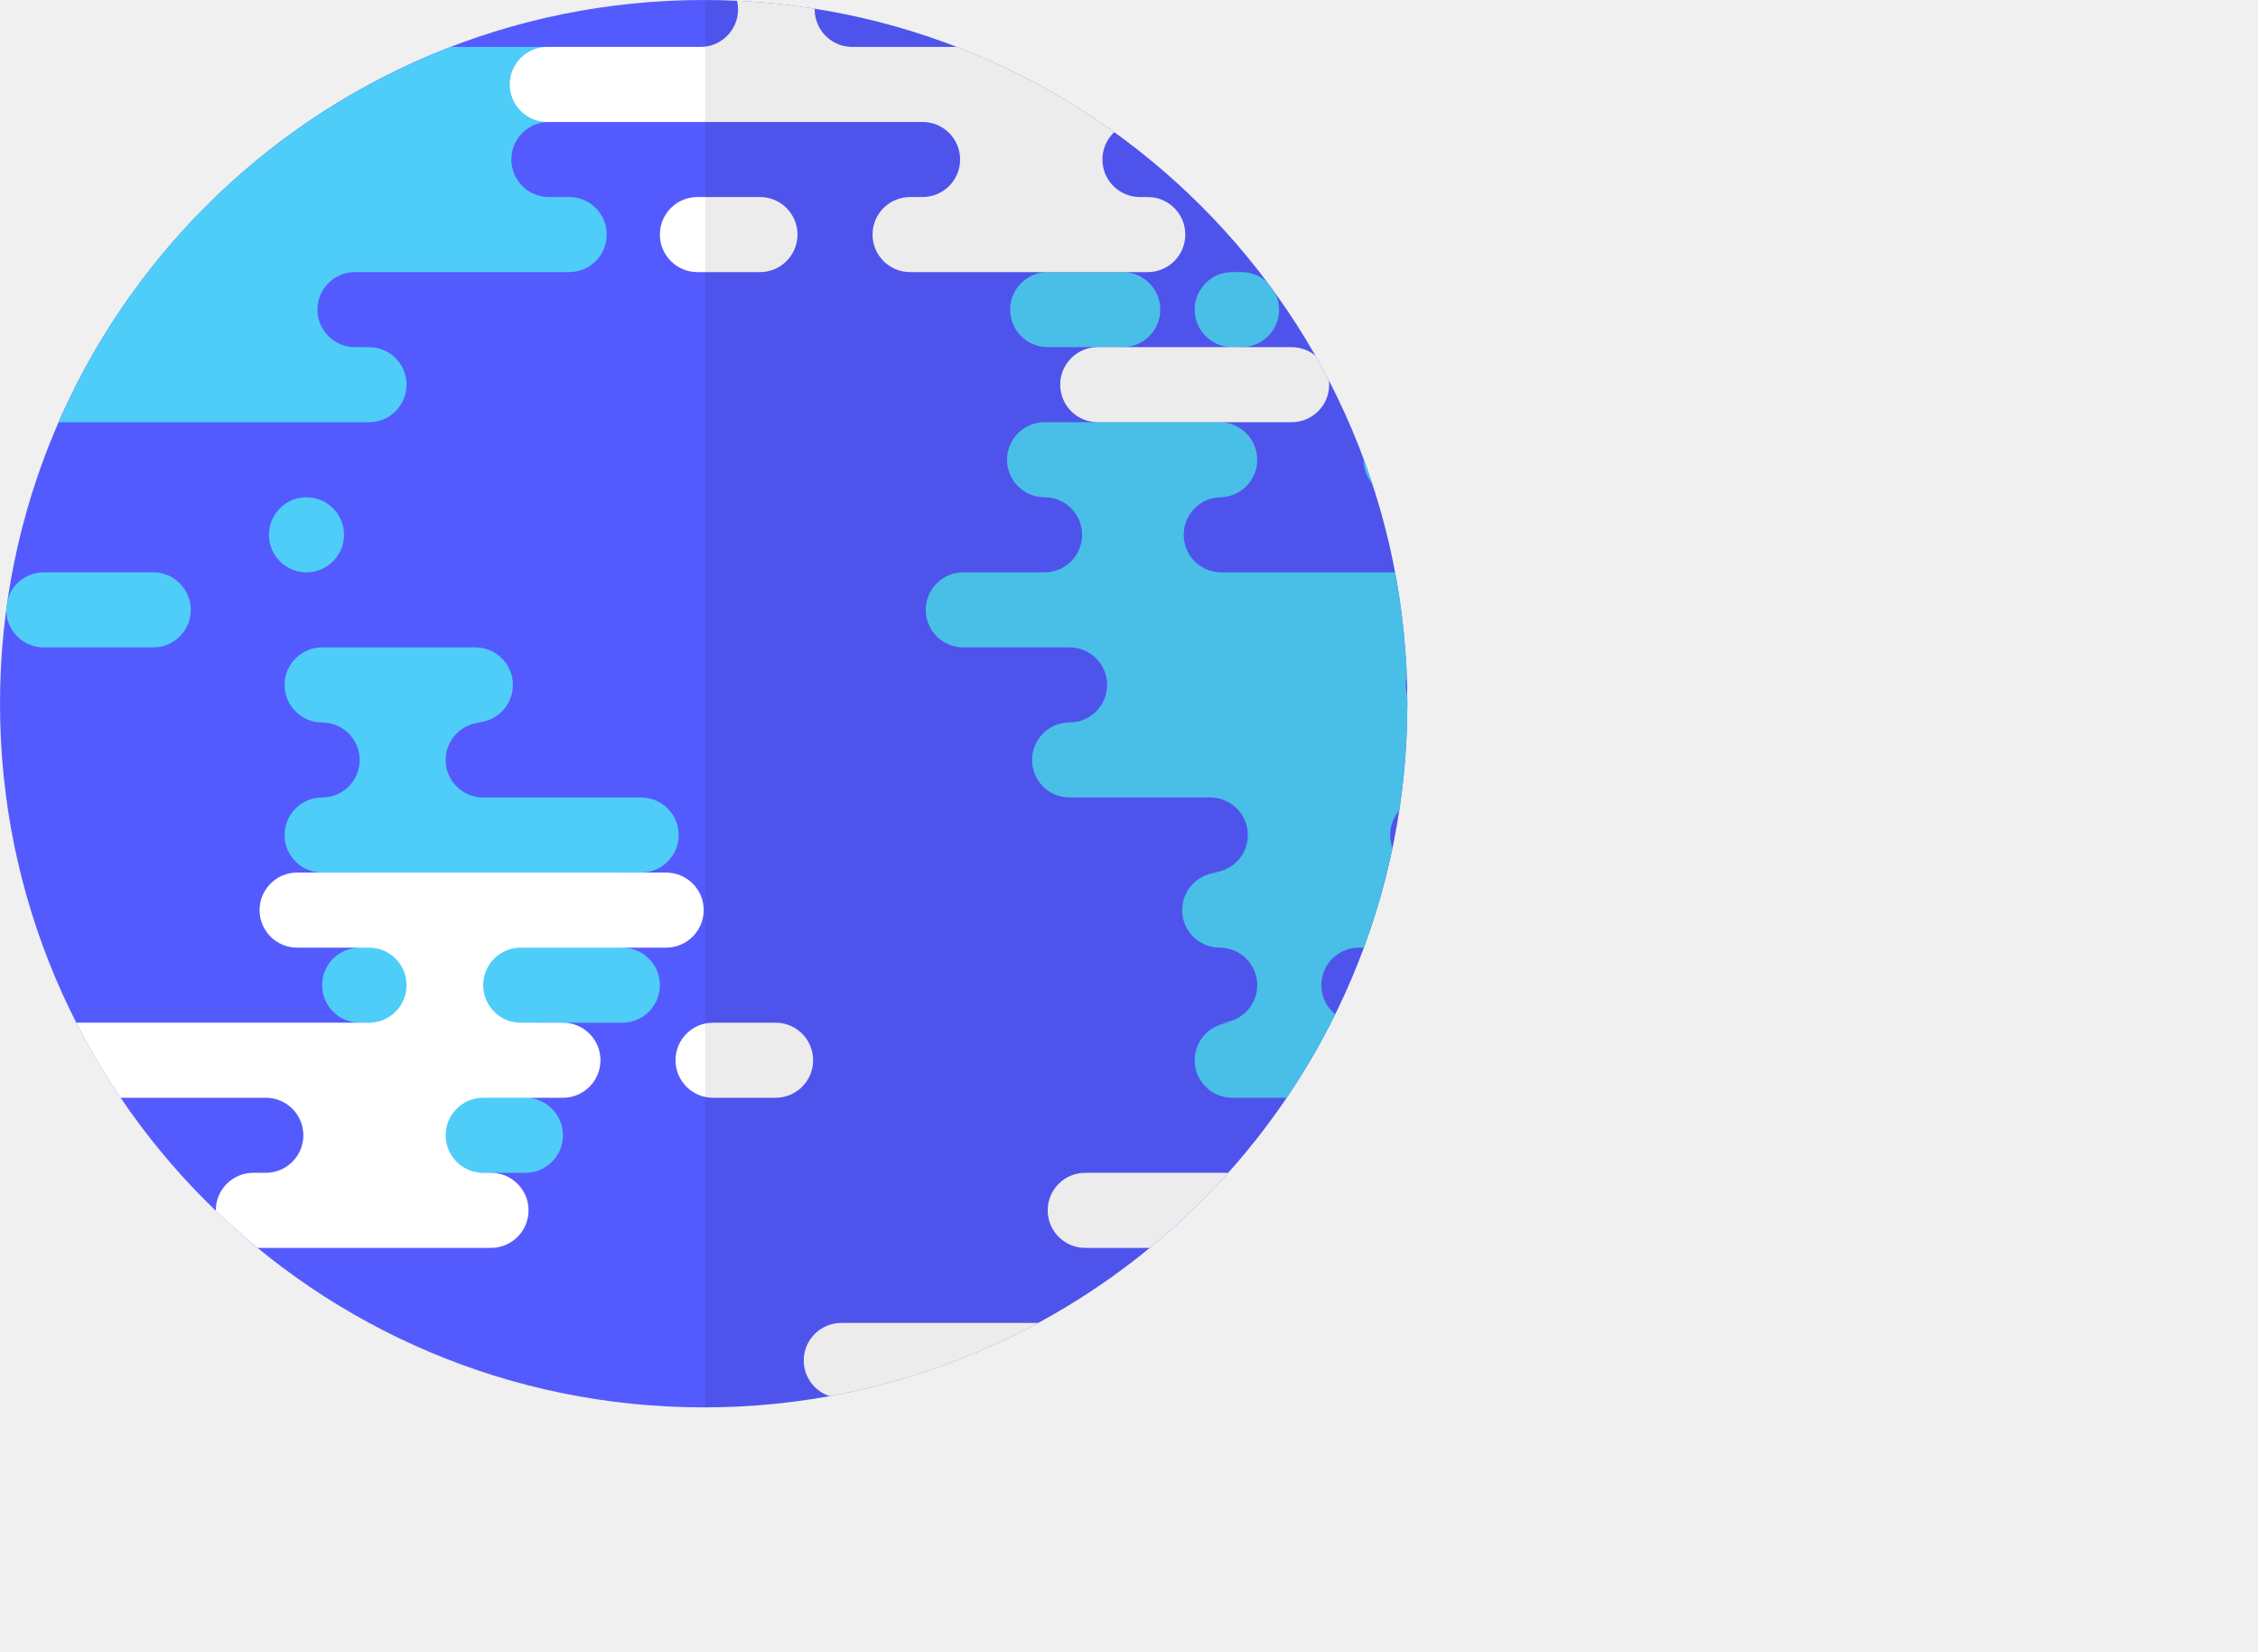
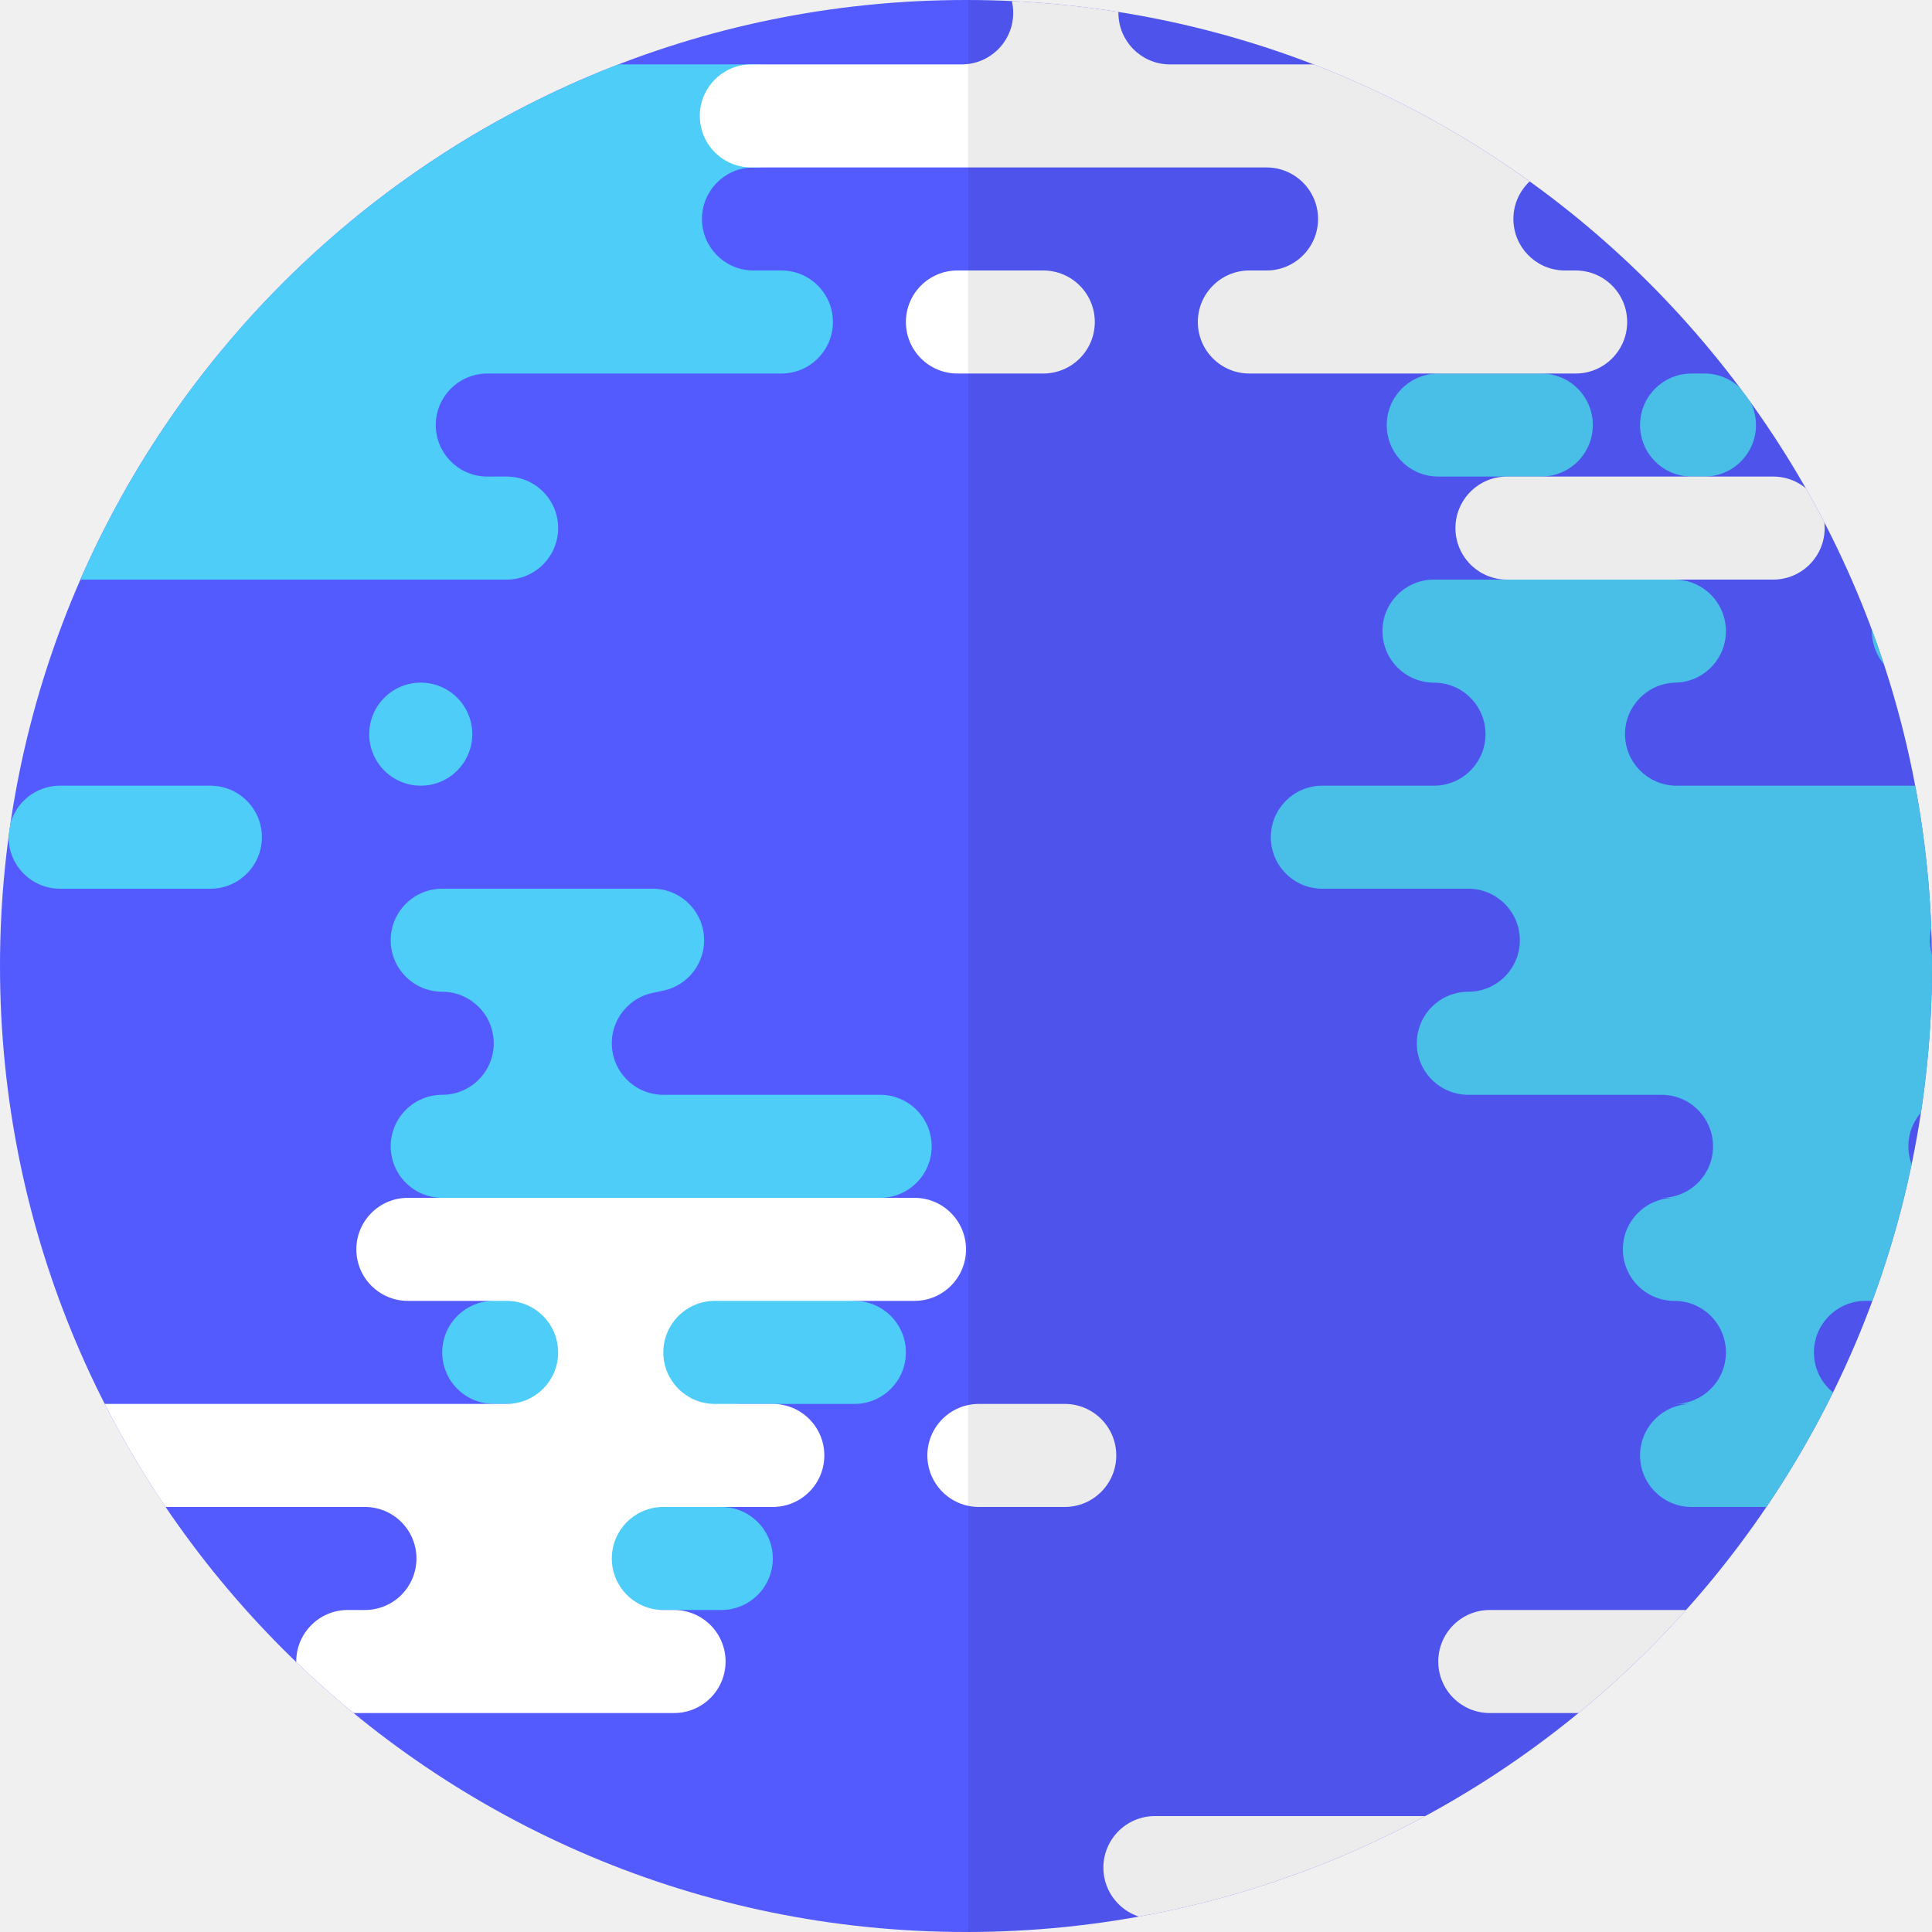
- <svg xmlns="http://www.w3.org/2000/svg" xmlns:xlink="http://www.w3.org/1999/xlink" viewbox="0 0 450 450">
+ <svg xmlns="http://www.w3.org/2000/svg" xmlns:xlink="http://www.w3.org/1999/xlink" width="450" height="450">
  <defs>
    <circle id="a" cx="225" cy="225" r="225" />
    <circle id="c" cx="225" cy="225" r="225" />
    <circle id="e" cx="225" cy="225" r="225" />
    <circle id="g" cx="225" cy="225" r="225" />
    <circle id="i" cx="225" cy="225" r="225" />
    <circle id="k" cx="225" cy="225" r="225" />
  </defs>
  <g fill="none" fill-rule="evenodd">
    <circle cx="225" cy="225" r="225" fill="#545BFE" fill-rule="nonzero" />
    <mask id="b" fill="#fff">
      <use xlink:href="#a" />
    </mask>
    <path fill="#4FCDF9" fill-rule="nonzero" d="M134 351c6.627 0 12-5.373 12-12s-5.373-12-12-12h-19c-6.627 0-12-5.373-12-12s5.373-12 12-12h-2c6.627 0 12-5.373 12-12s-5.373-12-12-12h-10c-6.627 0-12-5.373-12-12s5.373-12 12-12 12-5.373 12-12-5.373-12-12-12-12-5.373-12-12 5.373-12 12-12h49c6.627 0 12 5.373 12 12s-5.373 12-12 12h2v.01c-6.395.263-11.5 5.53-11.5 11.99s5.105 11.727 11.5 11.99v.01h51c6.627 0 12 5.373 12 12s-5.373 12-12 12h-6v.01c-6.395.262-11.5 5.53-11.5 11.99s5.105 11.728 11.5 11.99v.01c6.627 0 12 5.373 12 12s-5.373 12-12 12h-27v.01c-6.395.262-11.5 5.53-11.5 11.99s5.105 11.728 11.5 11.99v.01h-4c6.627 0 12 5.373 12 12s-5.373 12-12 12h-29c-6.627 0-12-5.373-12-12s5.373-12 12-12h-5zM49 183c6.627 0 12 5.373 12 12s-5.373 12-12 12H14c-6.627 0-12-5.373-12-12s5.373-12 12-12h35zm49-24c6.627 0 12 5.373 12 12s-5.373 12-12 12-12-5.373-12-12 5.373-12 12-12zm78-144c6.627 0 12 5.373 12 12s-5.373 12-12 12h-1v.01c-6.395.263-11.5 5.53-11.5 11.99s5.105 11.727 11.5 11.99V63h7c6.627 0 12 5.373 12 12s-5.373 12-12 12h-69v.01c-6.395.263-11.5 5.53-11.5 11.99s5.105 11.728 11.5 11.99v.01h5c6.627 0 12 5.373 12 12s-5.373 12-12 12H-1c-6.627 0-12-5.373-12-12s5.373-12 12-12H9c6.627 0 12-5.373 12-12S15.627 87 9 87h4C6.373 87 1 81.627 1 75s5.373-12 12-12h6c6.627 0 12-5.373 12-12s-5.373-12-12-12h-48c-6.627 0-12-5.373-12-12s5.373-12 12-12h205z" mask="url(#b)" />
    <mask id="d" fill="#fff">
      <use xlink:href="#c" />
    </mask>
    <path fill="#4FCDF9" fill-rule="nonzero" d="M390 327c6.627 0 12-5.373 12-12s-5.373-12-12-12-12-5.373-12-12 5.373-12 12-12h-3c6.627 0 12-5.373 12-12s-5.373-12-12-12h-45c-6.627 0-12-5.373-12-12s5.373-12 12-12 12-5.373 12-12-5.373-12-12-12h-34c-6.627 0-12-5.373-12-12s5.373-12 12-12h26c6.627 0 12-5.373 12-12s-5.373-12-12-12-12-5.373-12-12 5.373-12 12-12h56c6.627 0 12 5.373 12 12s-5.373 12-12 12l-.001.01c-6.395.263-11.499 5.53-11.499 11.99s5.104 11.727 11.499 11.99l.001.01h91c6.627 0 12 5.373 12 12s-5.373 12-12 12h-20v.01c-6.395.263-11.5 5.53-11.5 11.99s5.105 11.727 11.5 11.99v.01h10c6.627 0 12 5.373 12 12s-5.373 12-12 12h-15l-.001.01c-6.395.263-11.499 5.53-11.499 11.99s5.104 11.727 11.499 11.99l.001.01h-2c6.627 0 12 5.373 12 12s-5.373 12-12 12h-20v.01c-6.395.262-11.5 5.53-11.5 11.99s5.105 11.728 11.5 11.99v.01h-4c6.627 0 12 5.373 12 12s-5.373 12-12 12h-36c-6.627 0-12-5.373-12-12s5.373-12 12-12h-4zm90-24c6.627 0 12 5.373 12 12s-5.373 12-12 12-12-5.373-12-12 5.373-12 12-12zm-18-168c6.627 0 12 5.373 12 12s-5.373 12-12 12h-14c-6.627 0-12-5.373-12-12s5.373-12 12-12h14zm198-72c6.627 0 12 5.373 12 12s-5.373 12-12 12h-7v.01c-6.395.263-11.5 5.53-11.5 11.99s5.105 11.728 11.5 11.99v.01h16c6.627 0 12 5.373 12 12s-5.373 12-12 12H495c-6.627 0-12-5.373-12-12s5.373-12 12-12h-5c6.627 0 12-5.373 12-12s-5.373-12-12-12h-41c-6.627 0-12-5.373-12-12s5.373-12 12-12h211zM359 87c6.627 0 12 5.373 12 12s-5.373 12-12 12h-24c-6.627 0-12-5.373-12-12s5.373-12 12-12h24zm38 0c6.627 0 12 5.373 12 12s-5.373 12-12 12h-3c-6.627 0-12-5.373-12-12s5.373-12 12-12h3zm13-48c6.627 0 12 5.373 12 12s-5.373 12-12 12h-24c-6.627 0-12-5.373-12-12s5.373-12 12-12h24z" mask="url(#d)" />
    <mask id="f" fill="#fff">
      <use xlink:href="#e" />
    </mask>
    <path fill="#FFF" fill-rule="nonzero" d="M413 111c6.627 0 12 5.373 12 12s-5.373 12-12 12h-62c-6.627 0-12-5.373-12-12s5.373-12 12-12h62zM307 51c0-6.627-5.373-12-12-12H175c-6.627 0-12-5.373-12-12s5.373-12 12-12h49c6.627 0 12-5.373 12-12s-5.373-12-12-12h-16c-6.627 0-12-5.373-12-12s5.373-12 12-12h62c6.627 0 12 5.373 12 12s-5.373 12-12 12h2v.01c-6.395.262-11.5 5.53-11.5 11.99s5.105 11.728 11.5 11.99V15h160c6.627 0 12 5.373 12 12s-5.373 12-12 12h-68l-.001.01c-6.395.263-11.499 5.53-11.499 11.99S357.604 62.727 364 62.99L364 63h3c6.627 0 12 5.373 12 12s-5.373 12-12 12h-76c-6.627 0-12-5.373-12-12s5.373-12 12-12h4c6.627 0 12-5.373 12-12zm128 12c6.627 0 12 5.373 12 12s-5.373 12-12 12h-20c-6.627 0-12-5.373-12-12s5.373-12 12-12h20zm-192 0c6.627 0 12 5.373 12 12s-5.373 12-12 12h-20c-6.627 0-12-5.373-12-12s5.373-12 12-12h20zm231-96c6.627 0 12 5.373 12 12s-5.373 12-12 12H318c-6.627 0-12-5.373-12-12s5.373-12 12-12h156z" mask="url(#f)" />
    <mask id="h" fill="#fff">
      <use xlink:href="#g" />
    </mask>
    <path fill="#FFF" fill-rule="nonzero" d="M97 363c0-6.627-5.373-12-12-12H17c-6.627 0-12-5.373-12-12s5.373-12 12-12h101c6.627 0 12-5.373 12-12s-5.373-12-12-12H95c-6.627 0-12-5.373-12-12s5.373-12 12-12h118c6.627 0 12 5.373 12 12s-5.373 12-12 12h-47v.01c-6.395.262-11.5 5.53-11.5 11.99s5.105 11.728 11.5 11.99v.01h14c6.627 0 12 5.373 12 12s-5.373 12-12 12h-26l-.001.01c-6.395.263-11.499 5.53-11.499 11.99s5.104 11.727 11.499 11.99l.001.01h3c6.627 0 12 5.373 12 12s-5.373 12-12 12H81c-6.627 0-12-5.373-12-12s5.373-12 12-12h4c6.627 0 12-5.373 12-12zm151-36c6.627 0 12 5.373 12 12s-5.373 12-12 12h-20c-6.627 0-12-5.373-12-12s5.373-12 12-12h20z" mask="url(#h)" />
    <mask id="j" fill="#fff">
      <use xlink:href="#i" />
    </mask>
    <path fill="#FFF" fill-rule="nonzero" d="M349 459c0-6.627-5.373-12-12-12h-68c-6.627 0-12-5.373-12-12s5.373-12 12-12h101c6.627 0 12-5.373 12-12s-5.373-12-12-12h-23c-6.627 0-12-5.373-12-12s5.373-12 12-12h118c6.627 0 12 5.373 12 12s-5.373 12-12 12h-47v.01c-6.395.262-11.5 5.53-11.5 11.99s5.105 11.728 11.5 11.99v.01h14c6.627 0 12 5.373 12 12s-5.373 12-12 12h-26l-.001.01c-6.395.263-11.499 5.53-11.499 11.99s5.104 11.727 11.499 11.99l.001.01h3c6.627 0 12 5.373 12 12s-5.373 12-12 12h-76c-6.627 0-12-5.373-12-12s5.373-12 12-12h4c6.627 0 12-5.373 12-12zm151-36c6.627 0 12 5.373 12 12s-5.373 12-12 12h-20c-6.627 0-12-5.373-12-12s5.373-12 12-12h20z" mask="url(#j)" />
    <mask id="l" fill="#fff">
      <use xlink:href="#k" />
    </mask>
    <path fill="#000" fill-rule="nonzero" mask="url(#l)" opacity=".078" d="M225.484-25h250.484v500H225.484z" />
  </g>
</svg>
